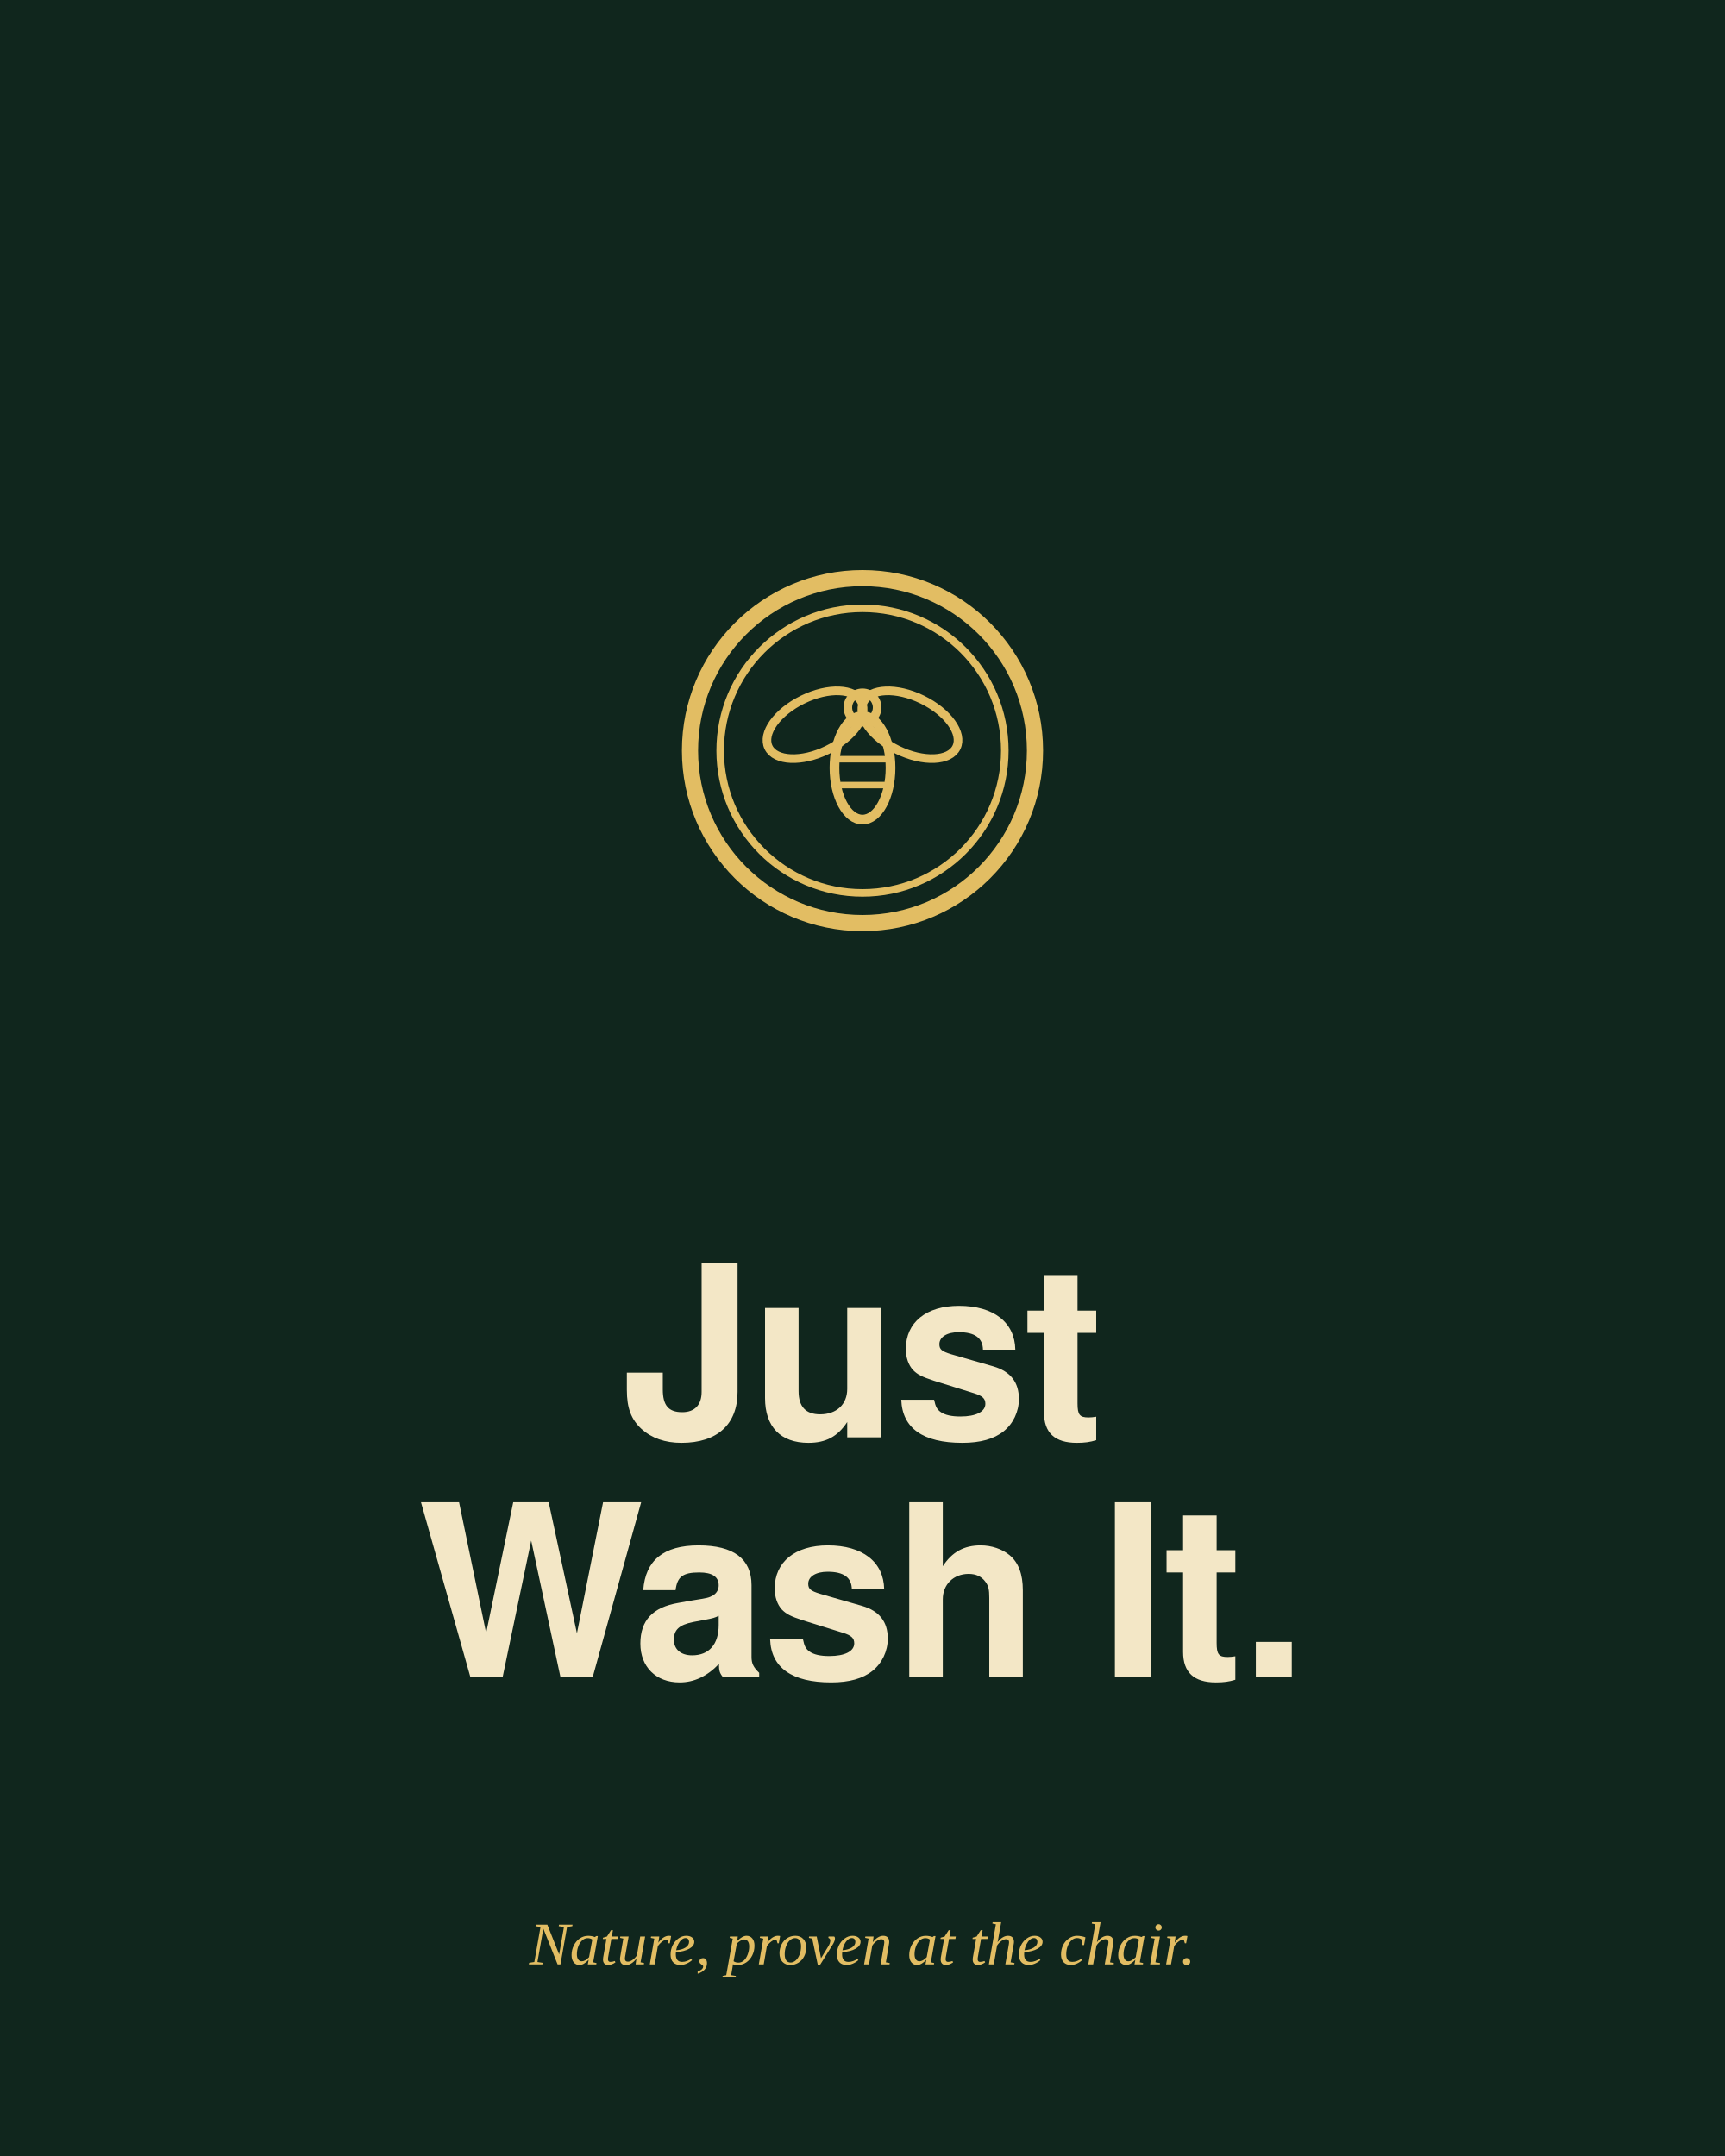
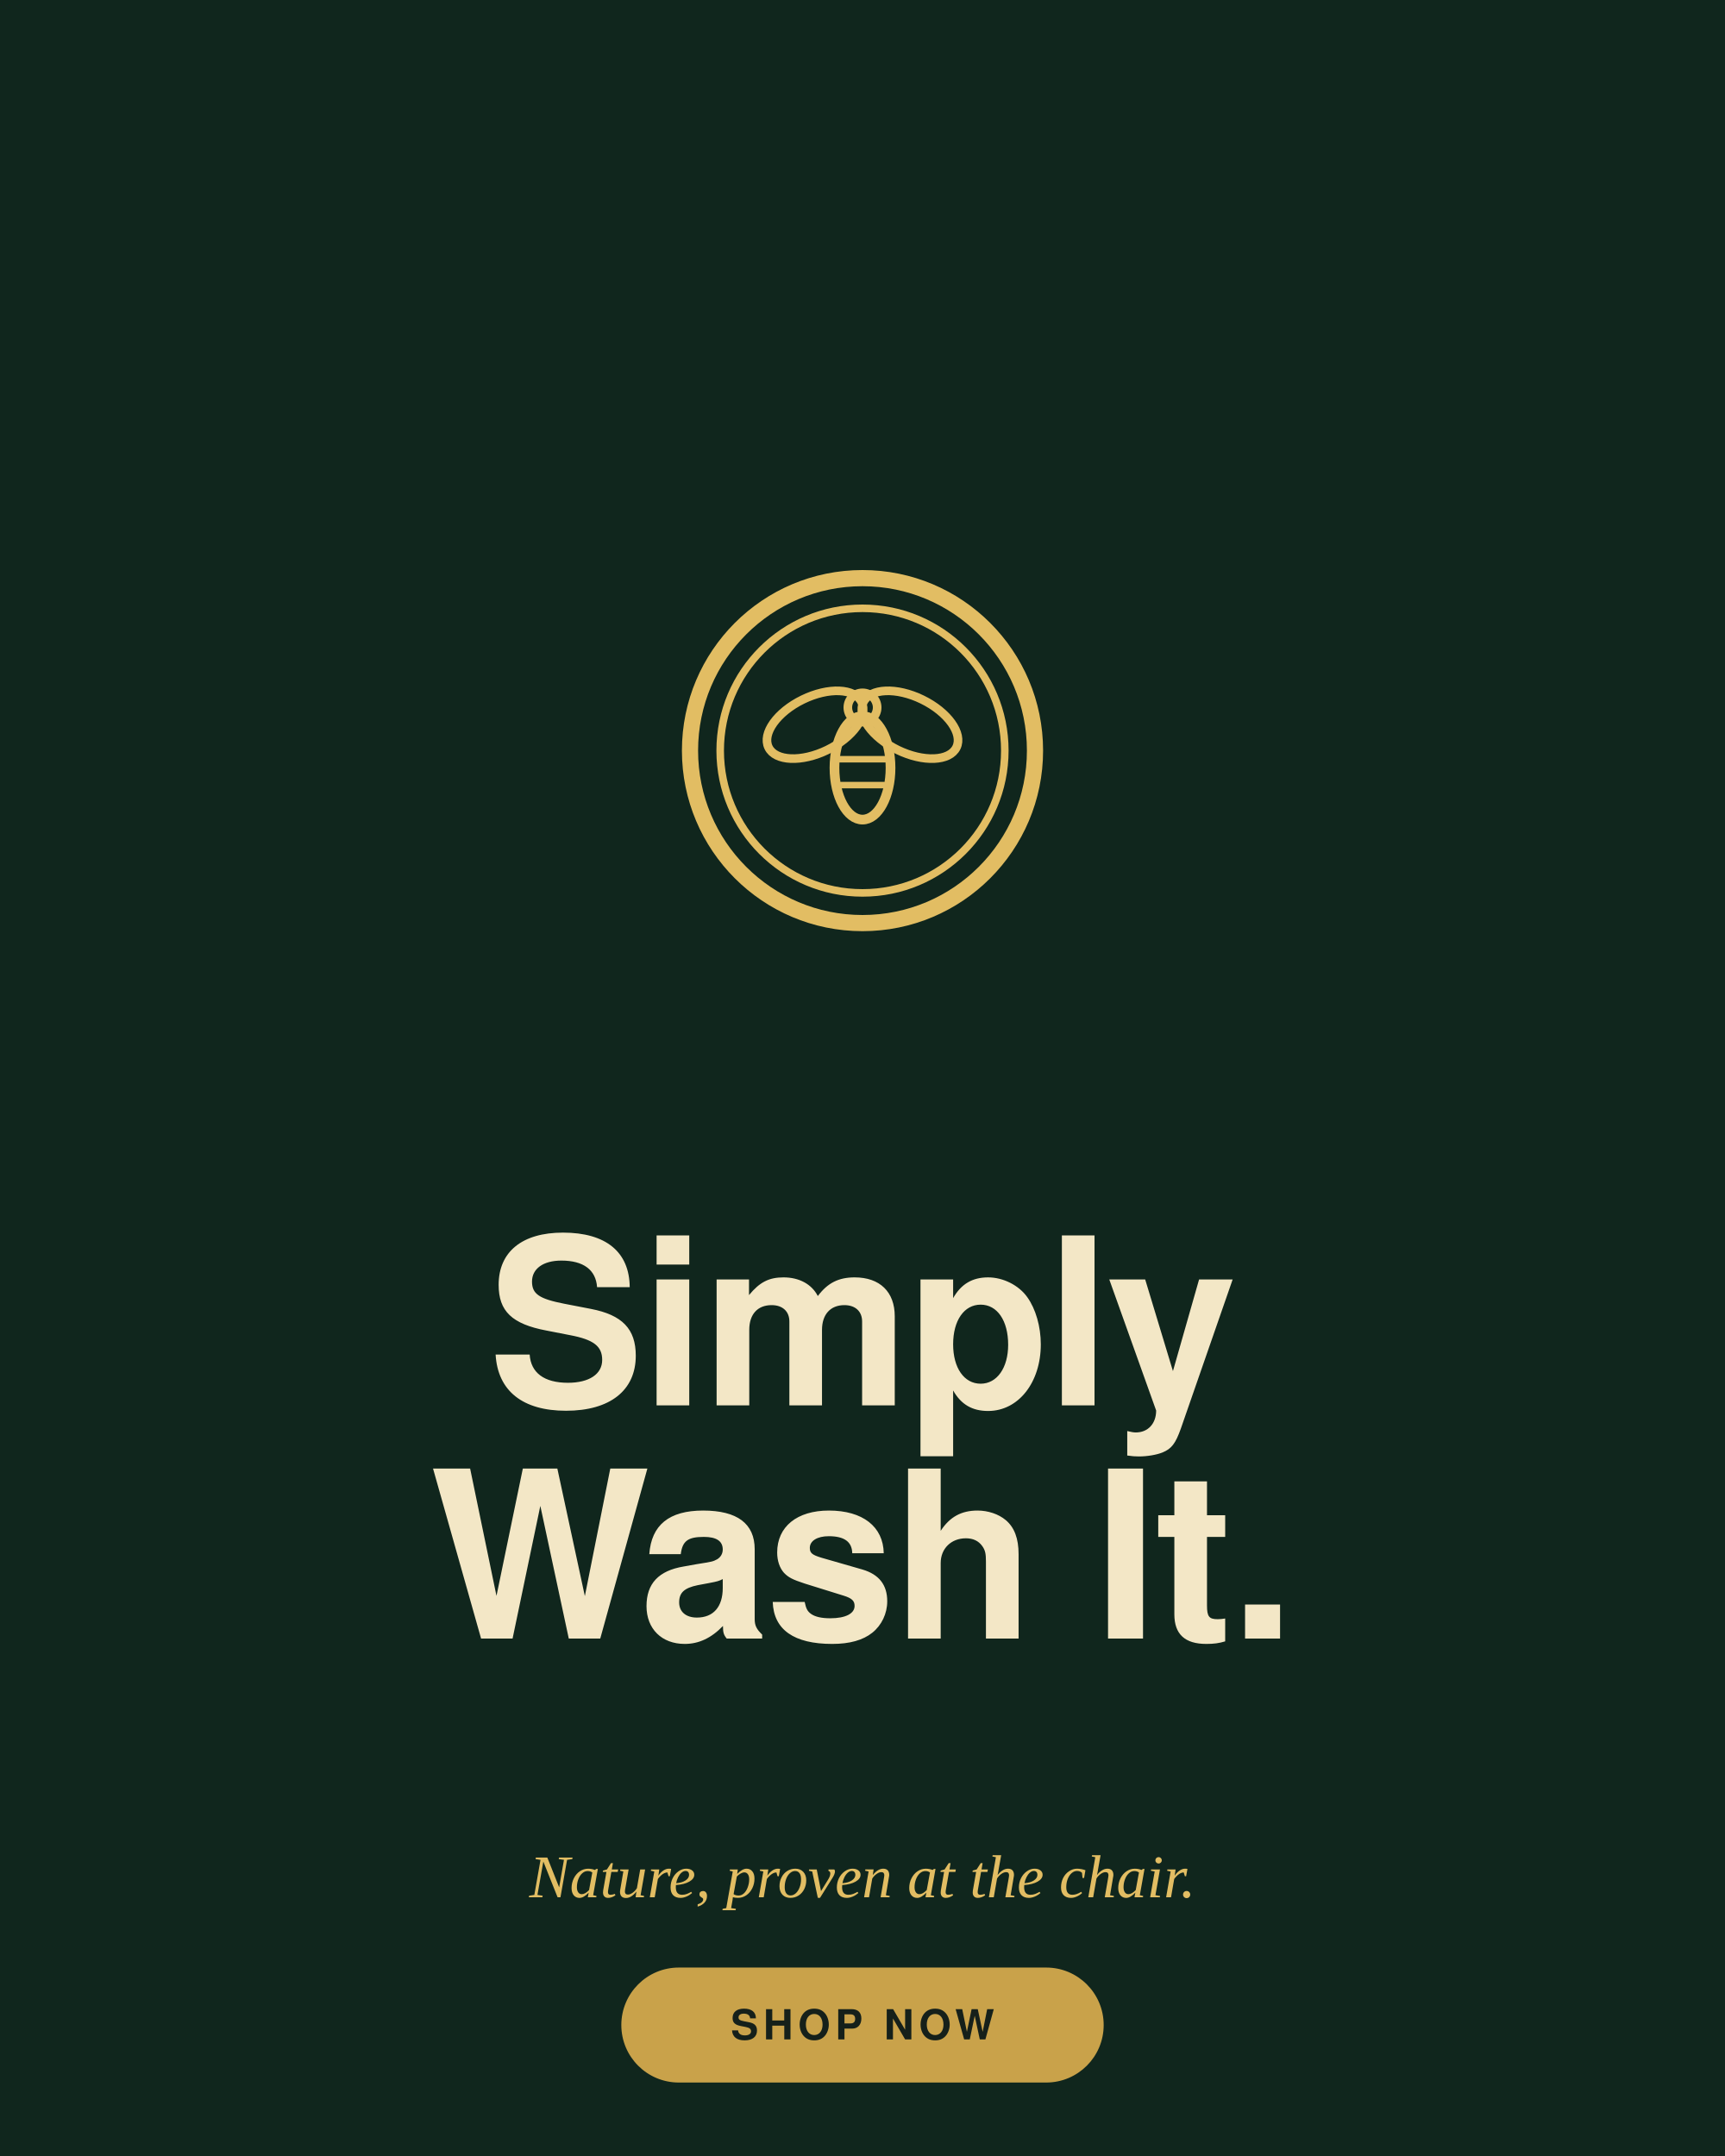
<svg xmlns="http://www.w3.org/2000/svg" viewBox="0 0 1080 1350" width="1080" height="1350">
  <rect width="1080" height="1350" fill="#10261d" />
  <g transform="translate(540 470) scale(2.7)" fill="none" stroke="#e2bd63" stroke-linecap="round">
    <circle r="40" stroke-width="3.75" />
    <circle r="33" stroke-width="1.75" />
    <ellipse cx="-11" cy="-6" rx="12" ry="6.5" stroke-width="2" transform="rotate(-26 -11 -6)" />
    <ellipse cx="11" cy="-6" rx="12" ry="6.5" stroke-width="2" transform="rotate(26 11 -6)" />
    <ellipse cx="0" cy="4" rx="6.5" ry="12" stroke-width="2.25" />
    <circle cx="0" cy="-10" r="3.4" stroke-width="2" />
    <line x1="-6" y1="2" x2="6" y2="2" stroke-width="1.5" />
    <line x1="-5" y1="8" x2="5" y2="8" stroke-width="1.5" />
  </g>
-   <text x="540" y="900" text-anchor="middle" font-family="Helvetica, Arial, sans-serif" font-weight="900" font-size="150" letter-spacing="-2" fill="#f3e7c6">Just</text>
-   <text x="540" y="1050" text-anchor="middle" font-family="Helvetica, Arial, sans-serif" font-weight="900" font-size="150" letter-spacing="-2" fill="#f3e7c6">Wash It.</text>
-   <text x="540" y="1230" text-anchor="middle" font-family="Georgia, 'Times New Roman', serif" font-style="italic" font-size="38" fill="#e2bd63">Nature, proven at the chair.</text>
+   <text x="540" y="880" text-anchor="middle" font-family="Helvetica, Arial, sans-serif" font-weight="900" font-size="146" letter-spacing="-2" fill="#f3e7c6">Simply</text>
+   <text x="540" y="1026" text-anchor="middle" font-family="Helvetica, Arial, sans-serif" font-weight="900" font-size="146" letter-spacing="-2" fill="#f3e7c6">Wash It.</text>
+   <text x="540" y="1188" text-anchor="middle" font-family="Georgia, 'Times New Roman', serif" font-style="italic" font-size="38" fill="#e2bd63">Nature, proven at the chair.</text>
+   <rect x="390" y="1233" width="300" height="70" rx="35" fill="#c9a24a" stroke="#c9a24a" stroke-width="2" />
+   <text x="540" y="1277" text-anchor="middle" font-family="Helvetica, Arial, sans-serif" font-weight="bold" font-size="26" letter-spacing="3" fill="#15201a">SHOP NOW</text>
</svg>
